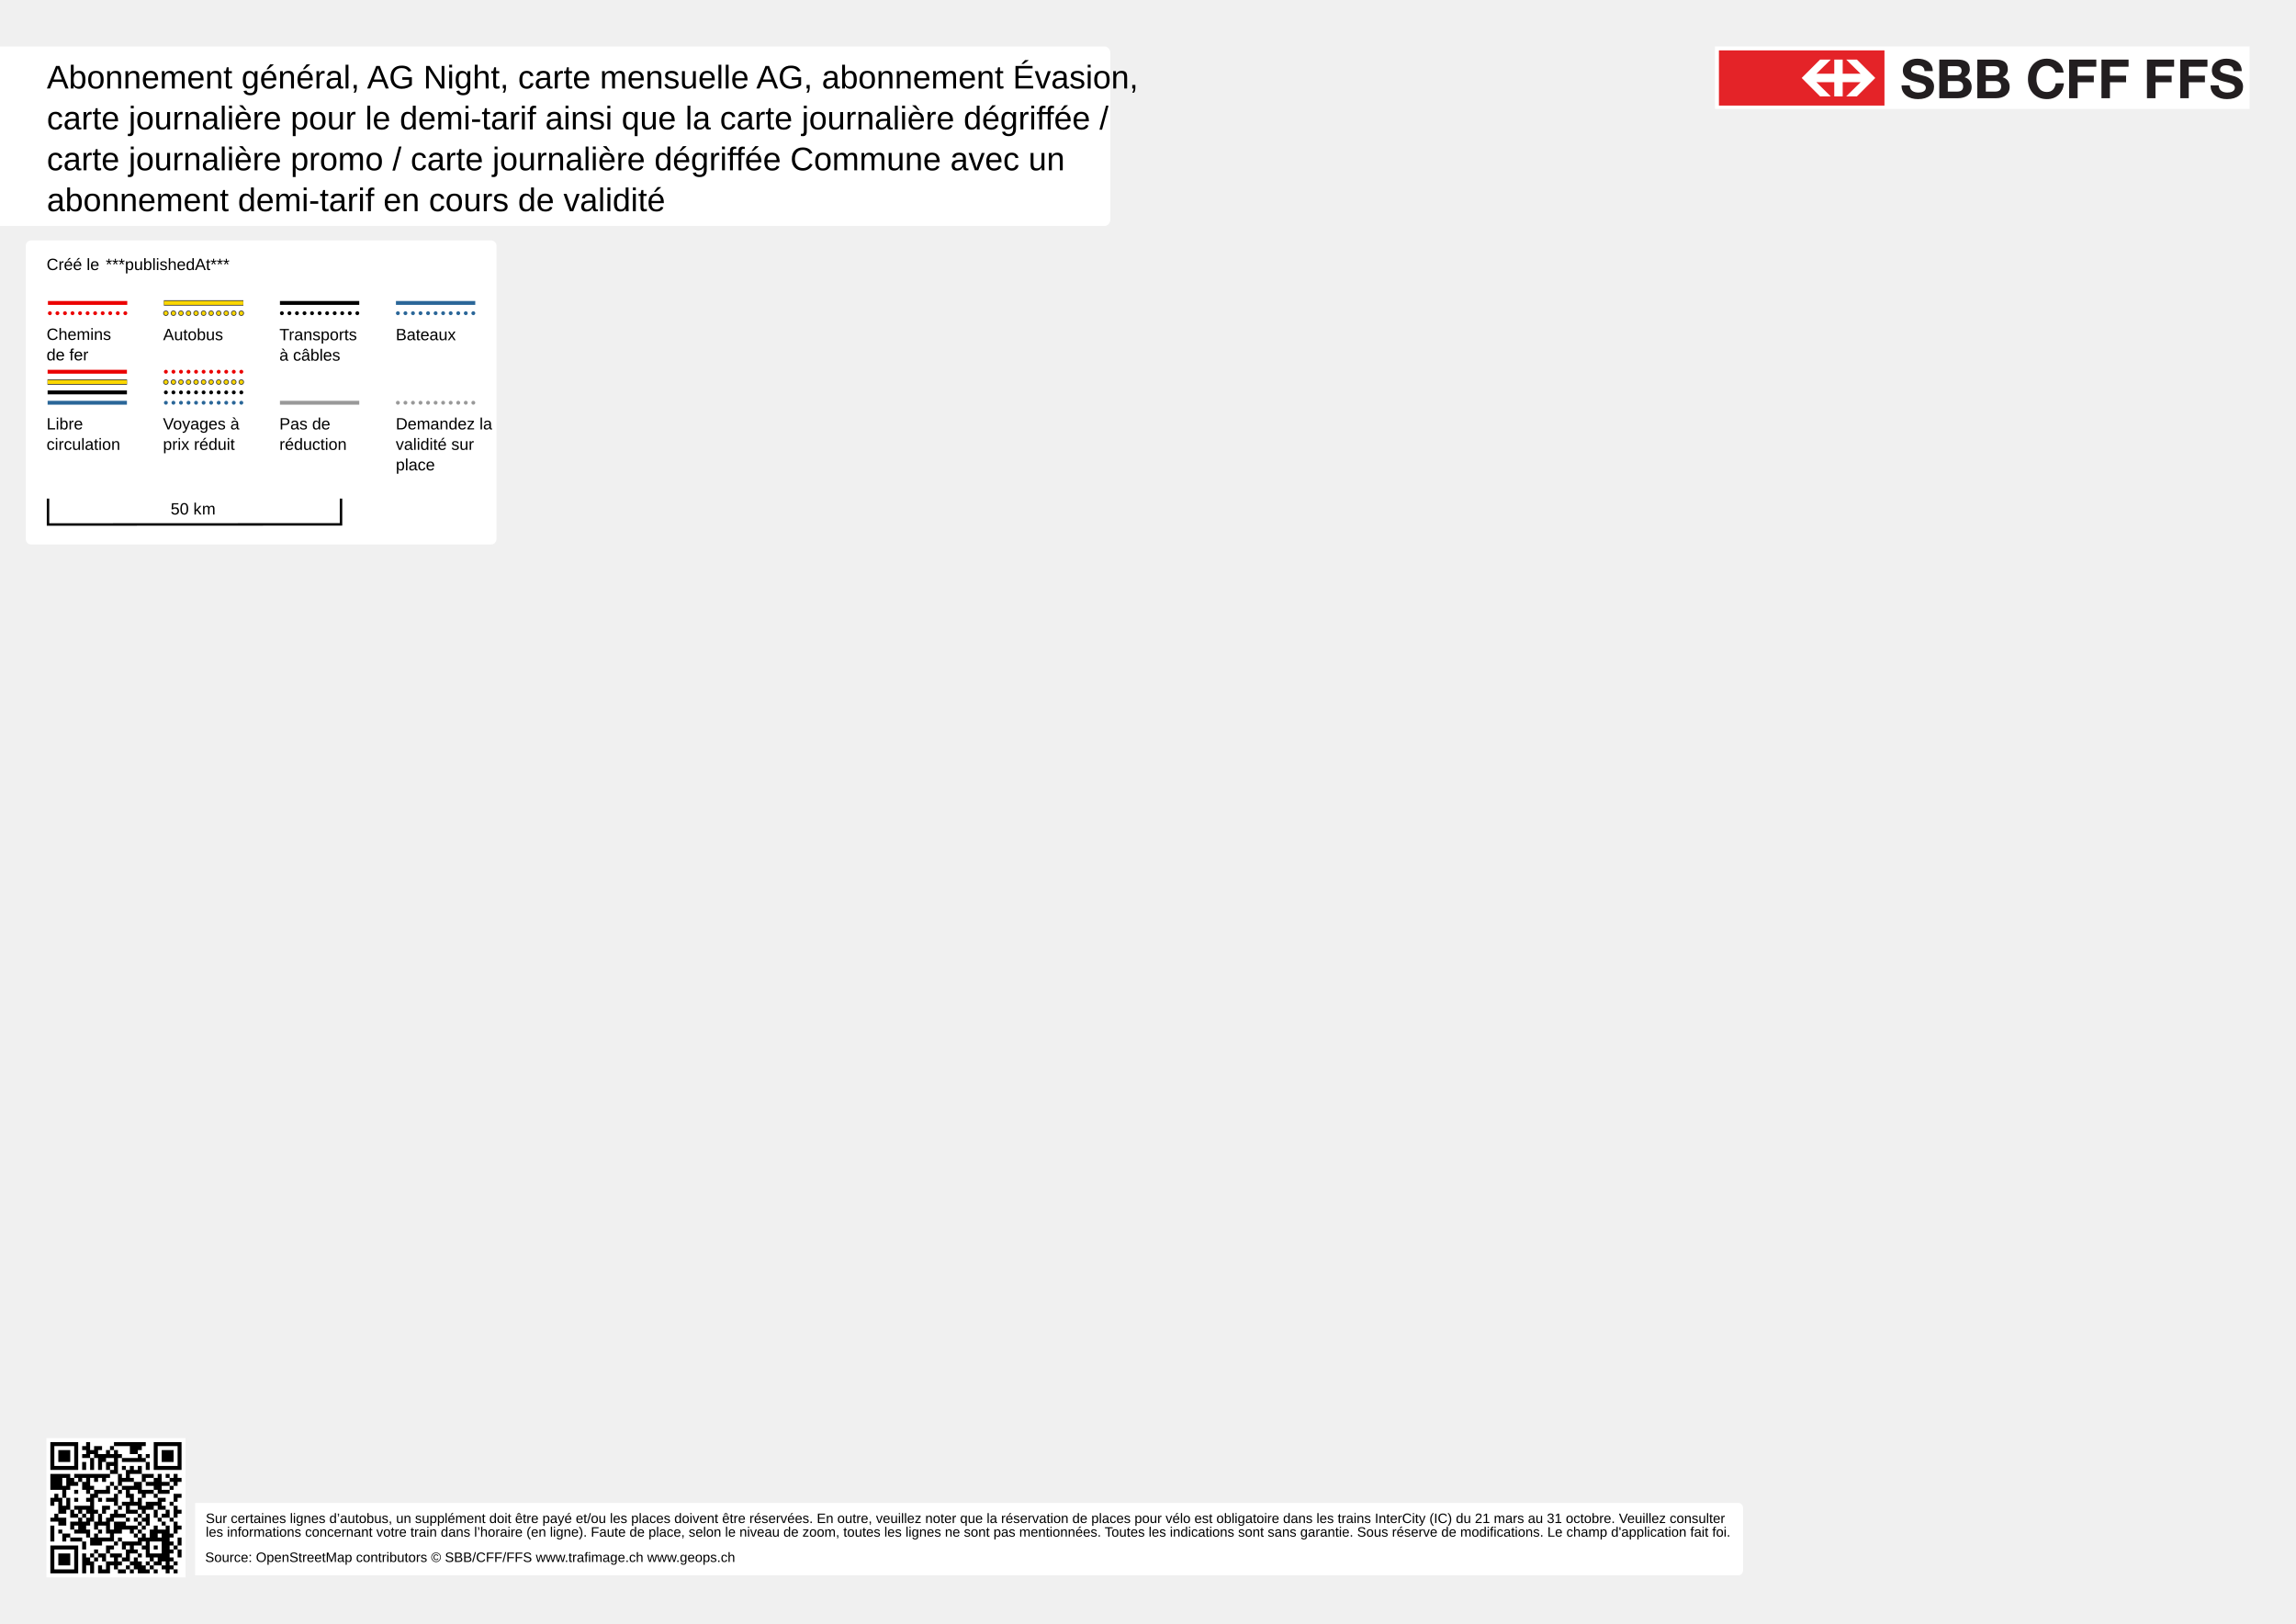
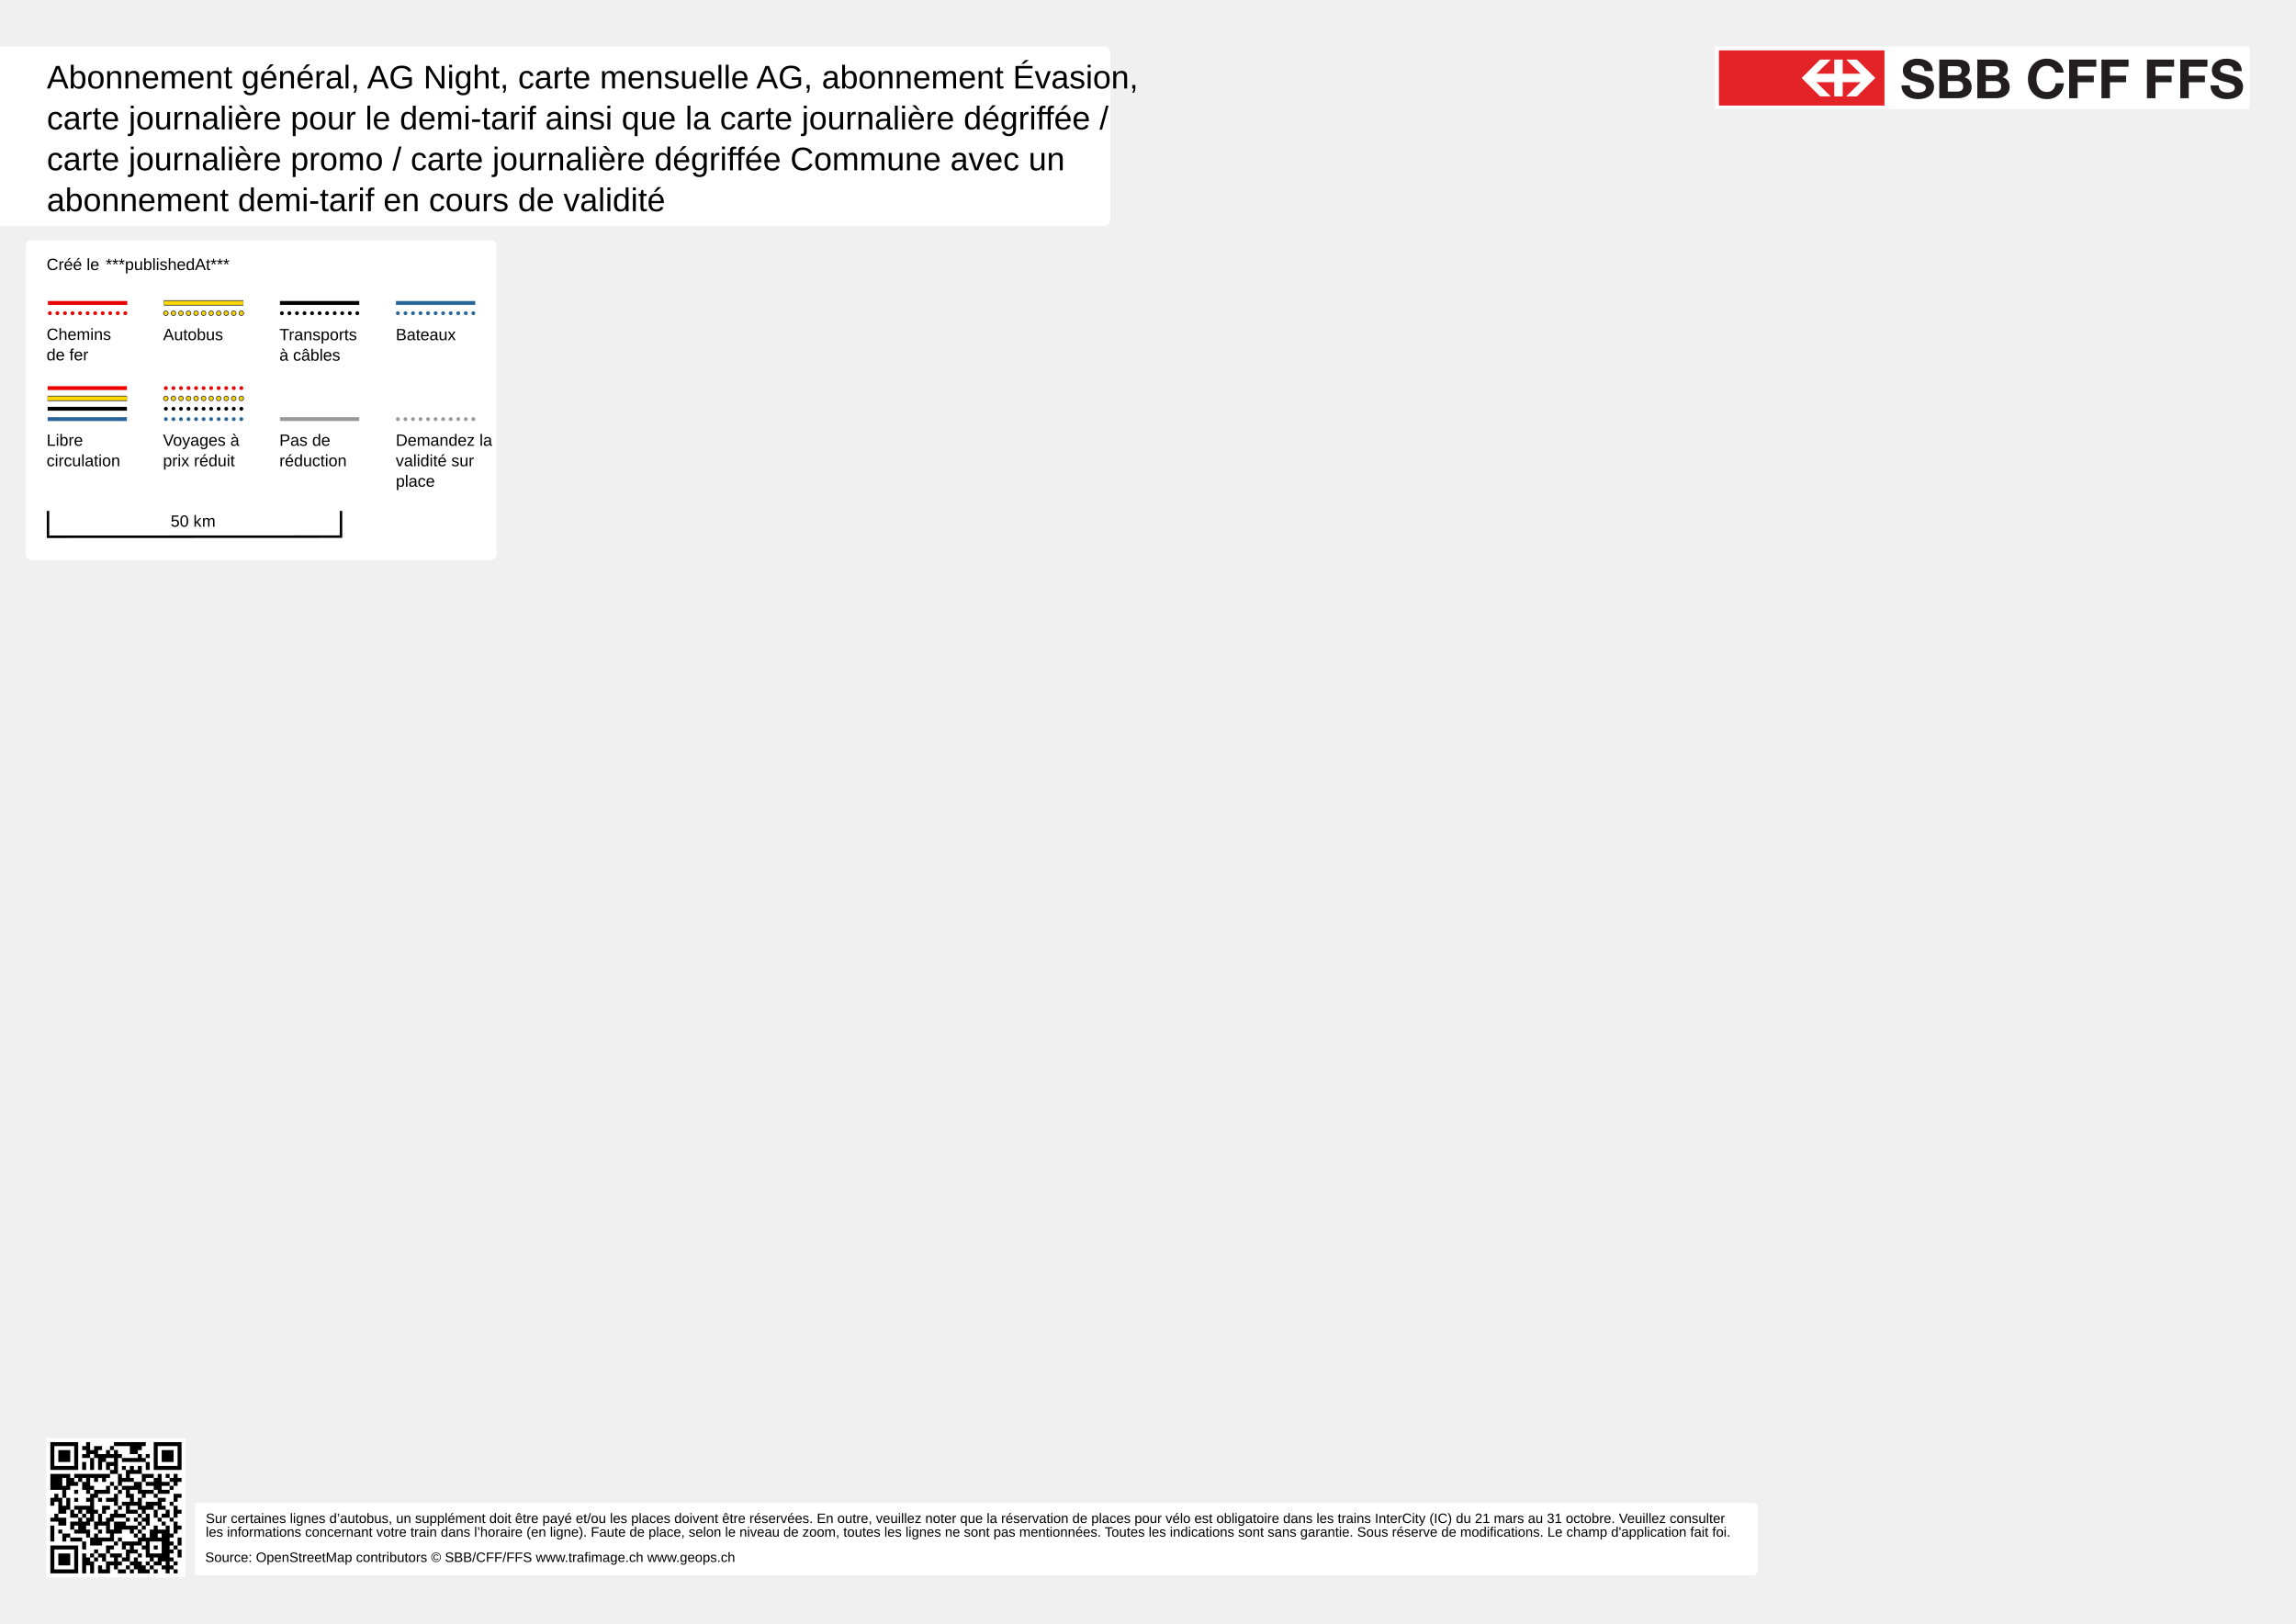
<svg xmlns="http://www.w3.org/2000/svg" id="a4" width="297mm" height="210mm" version="1.1" viewBox="0 0 841.89 595.276">
  <path id="rect2" d="M0 0h841.89v595.276H0z" style="fill:none;stroke-width:0" />
  <g id="rand" transform="translate(-1.5)">
-     <path id="rect1034" d="M73.058 551h565.877c.94 0 1.7.816 1.7 1.823v22.881c0 1.007-.76 1.823-1.7 1.823H73.058Z" style="fill:#fff;stroke-width:0" />
+     <path id="rect1034" d="M73.058 551h571.306c.949 0 1.716.816 1.716 1.823v22.881c0 1.007-.767 1.823-1.716 1.823H73.058Z" style="fill:#fff;stroke-width:0" />
    <text xml:space="preserve" id="text20852" x="76.944" y="558.357" style="font-style:normal;font-variant:normal;font-weight:400;font-stretch:normal;font-size:5px;line-height:1;font-family:SBBWeb-Roman,&quot;SBB Web&quot;,Arial,&quot;SBB Web&quot;;-inkscape-font-specification:&quot;SBBWeb-Roman, SBB Web, Arial, SBB Web, Normal&quot;;font-variant-ligatures:normal;font-variant-caps:normal;font-variant-numeric:normal;font-variant-east-asian:normal">
      <tspan id="tspan1523" x="76.944" y="558.357">Sur certaines lignes d’autobus, un supplément doit être payé et/ou les places doivent être réservées. En outre, veuillez noter que la réservation de places pour vélo est obligatoire dans les trains InterCity (IC) du 21 mars au 31 octobre. Veuillez consulter</tspan>
      <tspan id="tspan1525" x="76.944" y="563.357">les informations concernant votre train dans l’horaire (en ligne). Faute de place, selon le niveau de zoom, toutes les lignes ne sont pas mentionnées. Toutes les indications sont sans garantie. Sous réserve de modifications. Le champ d'application fait foi.</tspan>
    </text>
    <text id="text493" x="76.722" y="572.645" style="font-style:normal;font-variant:normal;font-weight:400;font-stretch:normal;font-size:5px;font-family:SBBWeb-Roman,&quot;SBB Web&quot;,Arial,&quot;SBB Web&quot;;-inkscape-font-specification:&quot;SBBWeb-Roman, SBB Web, Arial, SBB Web, Normal&quot;;font-variant-ligatures:normal;font-variant-caps:normal;font-variant-numeric:normal;font-variant-east-asian:normal;isolation:isolate">
      <tspan id="tspan12865" x="76.722" y="572.645">Source: OpenStreetMap contributors © SBB/CFF/FFS www.traﬁmage.ch www.geops.ch</tspan>
    </text>
  </g>
  <g id="qr-code">
    <path id="rect23865" d="M17.008 527.244h51.024v51.024H17.008Z" style="fill:#fff;stroke-width:0" />
    <path id="path973" d="M18.466 528.701h1.458v1.458h-1.458zm1.458 0h1.458v1.458h-1.458zm1.458 0h1.458v1.458h-1.458zm1.458 0h1.457v1.458H22.84Zm1.457 0h1.459v1.458h-1.458zm1.458 0h1.458v1.458h-1.457zm1.458 0h1.458v1.458h-1.458zm4.374 0h1.457v1.458h-1.457zm10.205 0h1.457v1.458h-1.457zm1.457 0h1.458v1.458h-1.458zm1.458 0h1.458v1.458h-1.458zm1.458 0h1.458v1.458h-1.458zm1.458 0h1.458v1.458h-1.458zm1.458 0h1.458v1.458h-1.458zm1.458 0h1.458v1.458h-1.458zm1.458 0h1.457v1.458h-1.457zm4.373 0h1.458v1.458H56.37Zm1.458 0h1.458v1.458h-1.458zm1.458 0h1.458v1.458h-1.458zm1.458 0h1.457v1.458h-1.457zm1.457 0h1.458v1.458h-1.458zm1.458 0h1.458v1.458h-1.458zm1.458 0h1.458v1.458h-1.458zm-46.651 1.458h1.458v1.458h-1.458zm8.747 0h1.458v1.458h-1.458zm2.916 0h1.458v1.458h-1.458zm1.458 0h1.457v1.458h-1.457zm2.915 0h1.458v1.458h-1.458zm1.458 0h1.458v1.458H35.96Zm4.374 0h1.458v1.458h-1.458zm7.289 0h1.458v1.458h-1.458zm1.458 0h1.458v1.458h-1.458zm1.458 0h1.458v1.458h-1.458zm5.831 0h1.458v1.458H56.37Zm8.747 0h1.458v1.458h-1.458zm-46.651 1.458h1.458v1.458h-1.458zm2.916 0h1.458v1.458h-1.458zm1.458 0h1.457v1.458H22.84Zm1.457 0h1.459v1.458h-1.458zm2.916 0h1.458v1.458h-1.458zm4.374 0h1.457v1.458h-1.457zm1.457 0h1.458v1.458h-1.458zm1.458 0h1.458v1.458h-1.458zm4.374 0h1.458v1.458h-1.458zm2.916 0h1.457v1.458h-1.457zm5.831 0h1.458v1.458h-1.458zm1.458 0h1.458v1.458h-1.458zm7.29 0h1.457v1.458H56.37Zm2.915 0h1.458v1.458h-1.458zm1.458 0h1.457v1.458h-1.457zm1.457 0h1.458v1.458h-1.458zm2.916 0h1.458v1.458h-1.458zm-46.651 1.458h1.458v1.457h-1.458zm2.916 0h1.458v1.457h-1.458zm1.458 0h1.457v1.457H22.84Zm1.457 0h1.459v1.457h-1.458zm2.916 0h1.458v1.457h-1.458zm2.916 0h1.458v1.457h-1.458zm1.458 0h1.457v1.457h-1.457zm2.915 0h1.458v1.457h-1.458zm1.458 0h1.458v1.457H35.96Zm1.458 0h1.458v1.457h-1.458zm1.458 0h1.458v1.457h-1.458zm1.458 0h1.458v1.457h-1.458zm1.458 0h1.457v1.457h-1.457zm1.457 0h1.458v1.457h-1.458zm7.29 0h1.458v1.457h-1.458zm2.915 0h1.458v1.457h-1.458zm2.916 0h1.458v1.457H56.37Zm2.916 0h1.458v1.457h-1.458zm1.458 0h1.457v1.457h-1.457zm1.457 0h1.458v1.457h-1.458zm2.916 0h1.458v1.457h-1.458zm-46.651 1.456h1.458v1.458h-1.458zm2.916 0h1.458v1.458h-1.458zm1.458 0h1.457v1.458H22.84Zm1.457 0h1.459v1.458h-1.458zm2.916 0h1.458v1.458h-1.458zm5.831 0h1.458v1.458h-1.458zm2.916 0h1.458v1.458H35.96Zm1.458 0h1.458v1.458h-1.458zm4.374 0h1.457v1.458h-1.457zm2.915 0h1.458v1.458h-1.458zm1.458 0h1.458v1.458h-1.458zm1.458 0h1.458v1.458h-1.458zm1.458 0h1.458v1.458h-1.458zm1.458 0h1.458v1.458h-1.458zm1.458 0h1.457v1.458h-1.457zm4.373 0h1.458v1.458H56.37Zm2.916 0h1.458v1.458h-1.458zm1.458 0h1.457v1.458h-1.457zm1.457 0h1.458v1.458h-1.458zm2.916 0h1.458v1.458h-1.458zm-46.651 1.46h1.458v1.458h-1.458zm8.747 0h1.458v1.458h-1.458zm2.916 0h1.458v1.458h-1.458zm2.915 0h1.458v1.458h-1.458zm2.916 0h1.458v1.458H35.96Zm2.916 0h1.458v1.458h-1.458zm1.458 0h1.458v1.458h-1.458zm1.458 0h1.457v1.458h-1.457zm11.662 0h1.458v1.458h-1.458zm2.916 0h1.458v1.458H56.37Zm8.747 0h1.458v1.458h-1.458zm-46.651 1.458h1.458v1.458h-1.458zm1.458 0h1.458v1.458h-1.458zm1.458 0h1.458v1.458h-1.458zm1.458 0h1.457v1.458H22.84Zm1.457 0h1.459v1.458h-1.458zm1.458 0h1.458v1.458h-1.457zm1.458 0h1.458v1.458h-1.458zm2.916 0h1.458v1.458h-1.458zm2.915 0h1.458v1.458h-1.458zm2.916 0h1.458v1.458H35.96Zm2.916 0h1.458v1.458h-1.458zm2.916 0h1.457v1.458h-1.457zm2.915 0h1.458v1.458h-1.458zm2.916 0h1.458v1.458h-1.458zm2.916 0h1.458v1.458h-1.458zm2.915 0h1.458v1.458h-1.458zm2.916 0h1.458v1.458H56.37Zm1.458 0h1.458v1.458h-1.458zm1.458 0h1.458v1.458h-1.458zm1.458 0h1.457v1.458h-1.457zm1.457 0h1.458v1.458h-1.458zm1.458 0h1.458v1.458h-1.458zm1.458 0h1.458v1.458h-1.458zm-24.783 1.458h1.458v1.458h-1.458zm1.458 0h1.457v1.458h-1.457zm4.373 0h1.458v1.458h-1.458zm1.458 0h1.458v1.458h-1.458zm1.458 0h1.458v1.458h-1.458zm1.458 0h1.458v1.458h-1.458zm-32.073 1.458h1.458v1.458h-1.458zm1.458 0h1.458v1.458h-1.458zm1.458 0h1.458v1.458h-1.458zm1.458 0h1.457v1.458H22.84Zm1.457 0h1.459v1.458h-1.458zm2.916 0h1.458v1.458h-1.458zm1.458 0h1.458v1.458h-1.458zm1.458 0h1.458v1.458h-1.458zm1.458 0h1.457v1.458h-1.457zm1.457 0h1.458v1.458h-1.458zm1.458 0h1.458v1.458h-1.458zm1.458 0h1.458v1.458H35.96Zm1.458 0h1.458v1.458h-1.458zm1.458 0h1.458v1.458h-1.458zm4.373 0h1.458v1.458h-1.458zm2.916 0h1.458v1.458h-1.458zm5.832 0h1.457v1.458h-1.457zm1.457 0h1.458v1.458h-1.458zm1.458 0h1.458v1.458h-1.458zm2.916 0h1.458v1.458h-1.458zm2.916 0h1.457v1.458h-1.457zm2.915 0h1.458v1.458h-1.458zm-45.193 1.456h1.458v1.457h-1.458zm1.458 0h1.458v1.457h-1.458zm1.458 0h1.458v1.457h-1.458zm2.915 0h1.459v1.457h-1.458zm1.458 0h1.458v1.457h-1.457zm2.916 0h1.458v1.457h-1.458zm2.916 0h1.457v1.457h-1.457zm2.915 0h1.458v1.457h-1.458zm2.916 0h1.458v1.457h-1.458zm5.831 0h1.458v1.457h-1.458zm1.458 0h1.458v1.457h-1.458zm1.458 0h1.458v1.457h-1.458zm1.458 0h1.458v1.457h-1.458zm4.374 0h1.457v1.457h-1.457zm4.373 0h1.458v1.457H56.37Zm1.458 0h1.458v1.457h-1.458zm4.373 0h1.458v1.457h-1.458zm1.458 0h1.458v1.457h-1.458zm1.458 0h1.458v1.457h-1.458zm-46.651 1.457h1.458v1.458h-1.458zm1.458 0h1.458v1.458h-1.458zm1.458 0h1.458v1.458h-1.458zm2.915 0h1.459v1.458h-1.458zm1.458 0h1.458v1.458h-1.457zm1.458 0h1.458v1.458h-1.458zm2.916 0h1.458v1.458h-1.458zm1.458 0h1.457v1.458h-1.457zm8.747 0h1.458v1.458h-1.458zm2.915 0h1.458v1.458h-1.458zm5.832 0h1.458v1.458h-1.458zm1.458 0h1.458v1.458h-1.458zm2.915 0h1.458v1.458h-1.458zm1.458 0h1.458v1.458h-1.458zm1.458 0h1.458v1.458H56.37Zm1.458 0h1.458v1.458h-1.458zm1.458 0h1.458v1.458h-1.458zm1.458 0h1.457v1.458h-1.457zm2.915 0h1.458v1.458h-1.458zm-45.193 1.458h1.458v1.458h-1.458zm1.458 0h1.458v1.458h-1.458zm1.458 0h1.458v1.458h-1.458zm1.458 0h1.457v1.458H22.84Zm1.457 0h1.459v1.458h-1.458zm5.832 0h1.458v1.458h-1.458zm1.458 0h1.457v1.458h-1.457zm1.457 0h1.458v1.458h-1.458zm5.832 0h1.458v1.458h-1.458zm2.916 0h1.457v1.458h-1.457zm2.915 0h1.458v1.458h-1.458zm1.458 0h1.458v1.458h-1.458zm1.458 0h1.458v1.458h-1.458zm1.458 0h1.458v1.458h-1.458zm1.458 0h1.458v1.458h-1.458zm5.831 0h1.458v1.458H56.37Zm1.458 0h1.458v1.458h-1.458zm4.373 0h1.458v1.458h-1.458zm-39.361 1.458h1.457v1.458H22.84Zm4.373 0h1.458v1.458h-1.458zm4.374 0h1.457v1.458h-1.457zm2.915 0h1.458v1.458h-1.458zm1.458 0h1.458v1.458H35.96Zm1.458 0h1.458v1.458h-1.458zm1.458 0h1.458v1.458h-1.458zm4.373 0h1.458v1.458h-1.458zm2.916 0h1.458v1.458h-1.458zm4.374 0h1.458v1.458h-1.458zm1.458 0h1.457v1.458h-1.457zm1.457 0h1.458v1.458h-1.458zm1.458 0h1.458v1.458h-1.458zm2.916 0h1.458v1.458h-1.458zm1.458 0h1.458v1.458h-1.458zm1.458 0h1.457v1.458h-1.457zm-40.82 1.458h1.458v1.458h-1.458zm2.916 0h1.457v1.458H22.84Zm10.204 0h1.458v1.458h-1.458zm1.458 0h1.458v1.458h-1.458zm7.29 0h1.457v1.458h-1.457zm4.373 0h1.458v1.458h-1.458zm1.458 0h1.458v1.458h-1.458zm4.374 0h1.457v1.458h-1.457zm4.373 0h1.458v1.458H56.37Zm7.29 0h1.457v1.458h-1.458zm1.457 0h1.458v1.458h-1.458zm-46.651 1.459h1.458v1.458h-1.458zm1.458 0h1.458v1.458h-1.458zm1.458 0h1.458v1.458h-1.458zm2.915 0h1.459v1.458h-1.458zm2.916 0h1.458v1.458h-1.458zm4.374 0h1.457v1.458h-1.457zm1.457 0h1.458v1.458h-1.458zm2.916 0h1.458v1.458H35.96Zm2.916 0h1.458v1.458h-1.458zm1.458 0h1.458v1.458h-1.458zm1.458 0h1.457v1.458h-1.457zm5.831 0h1.458v1.458h-1.458zm2.916 0h1.458v1.458h-1.458zm7.289 0h1.458v1.458h-1.458zm1.458 0h1.458v1.458h-1.458zm4.373 0h1.458v1.458h-1.458zm-45.193 1.458h1.458v1.458h-1.458zm2.916 0h1.458v1.458h-1.458zm2.915 0h1.459v1.458h-1.458zm8.747 0h1.458v1.458h-1.458zm8.748 0h1.457v1.458h-1.457zm2.915 0h1.458v1.458h-1.458zm1.458 0h1.458v1.458h-1.458zm1.458 0h1.458v1.458h-1.458zm1.458 0h1.458v1.458h-1.458zm1.458 0h1.458v1.458h-1.458zm2.915 0h1.458v1.458h-1.458zm1.458 0h1.458v1.458h-1.458zm1.458 0h1.458v1.458H56.37Zm1.458 0h1.458v1.458h-1.458zm4.373 0h1.458v1.458h-1.458zm-40.82 1.458h1.459v1.457h-1.458zm1.459 0h1.457v1.457H22.84Zm1.457 0h1.459v1.457h-1.458zm2.916 0h1.458v1.457h-1.458zm1.458 0h1.458v1.457h-1.458zm1.458 0h1.458v1.457h-1.458zm1.458 0h1.457v1.457h-1.457zm1.457 0h1.458v1.457h-1.458zm4.374 0h1.458v1.457h-1.458zm1.458 0h1.458v1.457h-1.458zm4.373 0h1.458v1.457h-1.458zm2.916 0h1.458v1.457h-1.458zm4.374 0h1.458v1.457h-1.458zm1.458 0h1.457v1.457h-1.457zm1.457 0h1.458v1.457h-1.458zm1.458 0h1.458v1.457h-1.458zm2.916 0h1.458v1.457h-1.458zm1.458 0h1.458v1.457h-1.458zm4.373 0h1.458v1.457h-1.458zm-42.277 1.457h1.458v1.458h-1.458zm1.458 0h1.457v1.458H22.84Zm2.915 0h1.458v1.458h-1.457zm2.916 0h1.458v1.458h-1.458zm2.916 0h1.457v1.458h-1.457zm1.457 0h1.458v1.458h-1.458zm1.458 0h1.458v1.458h-1.458zm2.916 0h1.458v1.458h-1.458zm4.374 0h1.457v1.458h-1.457zm4.373 0h1.458v1.458h-1.458zm1.458 0h1.458v1.458h-1.458zm1.458 0h1.458v1.458h-1.458zm2.916 0h1.457v1.458h-1.457zm4.373 0h1.458v1.458H56.37Zm4.374 0h1.457v1.458h-1.457zm2.915 0h1.458v1.458h-1.458zm1.458 0h1.458v1.458h-1.458zm-45.193 1.458h1.458v1.458h-1.458zm5.831 0h1.458v1.458h-1.457zm1.458 0h1.458v1.458h-1.458zm2.916 0h1.458v1.458h-1.458zm2.915 0h1.458v1.458h-1.458zm2.916 0h1.458v1.458H35.96Zm4.374 0h1.458v1.458h-1.458zm1.458 0h1.457v1.458h-1.457zm1.457 0h1.458v1.458h-1.458zm1.458 0h1.458v1.458h-1.458zm5.832 0h1.458v1.458h-1.458zm2.915 0h1.458v1.458h-1.458zm2.916 0h1.458v1.458H56.37Zm2.916 0h1.458v1.458h-1.458zm1.458 0h1.457v1.458h-1.457zm2.915 0h1.458v1.458h-1.458zm-45.193 1.459h1.458v1.458h-1.458zm1.458 0h1.458v1.458h-1.458zm1.458 0h1.458v1.458h-1.458zm1.458 0h1.457v1.458H22.84Zm5.83 0h1.459v1.458h-1.458zm2.917 0h1.457v1.458h-1.457zm1.457 0h1.458v1.458h-1.458zm2.916 0h1.458v1.458H35.96Zm2.916 0h1.458v1.458h-1.458zm1.458 0h1.458v1.458h-1.458zm5.831 0h1.458v1.458h-1.458zm2.916 0h1.458v1.458h-1.458zm2.916 0h1.457v1.458h-1.457zm1.457 0h1.458v1.458h-1.458zm4.374 0h1.458v1.458h-1.458zm4.373 0h1.458v1.458h-1.458zm-40.82 1.458h1.459v1.458h-1.458zm1.459 0h1.457v1.458H22.84Zm2.915 0h1.458v1.458h-1.457zm1.458 0h1.458v1.458h-1.458zm1.458 0h1.458v1.458h-1.458zm1.458 0h1.458v1.458h-1.458zm1.458 0h1.457v1.458h-1.457zm2.915 0h1.458v1.458h-1.458zm1.458 0h1.458v1.458H35.96Zm1.458 0h1.458v1.458h-1.458zm1.458 0h1.458v1.458h-1.458zm2.916 0h1.457v1.458h-1.457zm1.457 0h1.458v1.458h-1.458zm1.458 0h1.458v1.458h-1.458zm5.832 0h1.458v1.458h-1.458zm2.915 0h1.458v1.458h-1.458zm5.832 0h1.458v1.458h-1.458zm4.373 0h1.458v1.458h-1.458zm-45.193 1.458h1.458v1.458h-1.458zm7.29 0h1.457v1.458h-1.457zm2.915 0h1.458v1.458h-1.458zm1.458 0h1.458v1.458h-1.458zm4.373 0h1.458v1.458h-1.458zm4.374 0h1.458v1.458h-1.458zm2.916 0h1.457v1.458h-1.457zm1.457 0h1.458v1.458h-1.458zm1.458 0h1.458v1.458h-1.458zm1.458 0h1.458v1.458h-1.458zm1.458 0h1.458v1.458h-1.458zm1.458 0h1.458v1.458h-1.458zm2.916 0h1.457v1.458h-1.457zm4.373 0h1.458v1.458H56.37Zm4.374 0h1.457v1.458h-1.457zm2.915 0h1.458v1.458h-1.458zm1.458 0h1.458v1.458h-1.458zm-46.651 1.458h1.458v1.458h-1.458zm2.916 0h1.458v1.458h-1.458zm5.831 0h1.458v1.458h-1.458zm1.458 0h1.458v1.458h-1.458zm1.458 0h1.458v1.458h-1.458zm1.458 0h1.457v1.458h-1.457zm4.373 0h1.458v1.458H35.96Zm2.916 0h1.458v1.458h-1.458zm1.458 0h1.458v1.458h-1.458zm1.458 0h1.457v1.458h-1.457zm1.457 0h1.458v1.458h-1.458zm4.374 0h1.458v1.458h-1.458zm2.916 0h1.458v1.458h-1.458zm4.373 0h1.458v1.458h-1.458zm1.458 0h1.458v1.458H56.37Zm1.458 0h1.458v1.458h-1.458zm1.458 0h1.458v1.458h-1.458zm1.458 0h1.457v1.458h-1.457zm2.915 0h1.458v1.458h-1.458zm-45.193 1.456h1.458v1.457h-1.458zm4.374 0h1.457v1.457H22.84Zm1.457 0h1.459v1.457h-1.458zm7.29 0h1.457v1.457h-1.457zm2.915 0h1.458v1.457h-1.458zm5.832 0h1.458v1.457h-1.458zm8.747 0h1.458v1.457h-1.458zm2.916 0h1.457v1.457h-1.457zm2.915 0h1.458v1.457h-1.458zm1.458 0h1.458v1.457H56.37Zm2.916 0h1.458v1.457h-1.458zm1.458 0h1.457v1.457h-1.457zm1.457 0h1.458v1.457h-1.458zm-43.735 1.457h1.458v1.458h-1.458zm4.374 0h1.457v1.458H22.84Zm2.915 0h1.458v1.458h-1.457zm1.458 0h1.458v1.458h-1.458zm1.458 0h1.458v1.458h-1.458zm4.373 0h1.458v1.458h-1.458zm1.458 0h1.458v1.458h-1.458zm1.458 0h1.458v1.458H35.96Zm1.458 0h1.458v1.458h-1.458zm1.458 0h1.458v1.458h-1.458zm1.458 0h1.458v1.458h-1.458zm2.915 0h1.458v1.458h-1.458zm7.29 0h1.458v1.458h-1.458zm1.458 0h1.457v1.458h-1.457zm1.457 0h1.458v1.458h-1.458zm1.458 0h1.458v1.458h-1.458zm1.458 0h1.458v1.458H56.37Zm1.458 0h1.458v1.458h-1.458zm1.458 0h1.458v1.458h-1.458zm1.458 0h1.457v1.458h-1.457zm4.373 0h1.458v1.458h-1.458zm-34.988 1.458h1.458v1.458h-1.458zm2.915 0h1.458v1.458h-1.458zm1.458 0h1.458v1.458h-1.458zm1.458 0h1.458v1.458H35.96Zm5.832 0h1.457v1.458h-1.457zm2.915 0h1.458v1.458h-1.458zm1.458 0h1.458v1.458h-1.458zm1.458 0h1.458v1.458h-1.458zm1.458 0h1.458v1.458h-1.458zm1.458 0h1.458v1.458h-1.458zm2.915 0h1.458v1.458h-1.458zm5.832 0h1.458v1.458h-1.458zm1.458 0h1.457v1.458h-1.457zm1.457 0h1.458v1.458h-1.458zm2.916 0h1.458v1.458h-1.458zm-46.651 1.458h1.458v1.458h-1.458zm1.458 0h1.458v1.458h-1.458zm1.458 0h1.458v1.458h-1.458zm1.458 0h1.457v1.458H22.84Zm1.457 0h1.459v1.458h-1.458zm1.458 0h1.458v1.458h-1.457zm1.458 0h1.458v1.458h-1.458zm2.916 0h1.458v1.458h-1.458zm8.747 0h1.458v1.458h-1.458zm1.458 0h1.458v1.458h-1.458zm4.373 0h1.458v1.458h-1.458zm2.916 0h1.458v1.458h-1.458zm4.374 0h1.457v1.458h-1.457zm1.457 0h1.458v1.458h-1.458zm2.916 0h1.458v1.458H56.37Zm2.916 0h1.458v1.458h-1.458zm1.458 0h1.457v1.458h-1.457zm2.915 0h1.458v1.458h-1.458zm-45.193 1.458h1.458v1.458h-1.458zm8.747 0h1.458v1.458h-1.458zm7.29 0h1.457v1.458h-1.458zm4.373 0h1.458v1.458h-1.458zm7.29 0h1.457v1.458h-1.458zm1.457 0h1.458v1.458h-1.458zm1.458 0h1.458v1.458h-1.458zm4.373 0h1.458v1.458h-1.458zm5.832 0h1.458v1.458h-1.458zm1.458 0h1.457v1.458h-1.457zm1.457 0h1.458v1.458h-1.458zm2.916 0h1.458v1.458h-1.458zm-46.651 1.459h1.458v1.458h-1.458zm2.916 0h1.458v1.458h-1.458zm1.458 0h1.457v1.458H22.84Zm1.457 0h1.459v1.458h-1.458zm2.916 0h1.458v1.458h-1.458zm2.916 0h1.458v1.458h-1.458zm2.915 0h1.458v1.458h-1.458zm2.916 0h1.458v1.458H35.96Zm1.458 0h1.458v1.458h-1.458zm2.916 0h1.458v1.458h-1.458zm1.458 0h1.457v1.458h-1.457zm1.457 0h1.458v1.458h-1.458zm2.916 0h1.458v1.458h-1.458zm4.374 0h1.458v1.458h-1.458zm2.915 0h1.458v1.458h-1.458zm1.458 0h1.458v1.458h-1.458zm1.458 0h1.458v1.458H56.37Zm1.458 0h1.458v1.458h-1.458zm1.458 0h1.458v1.458h-1.458zm1.458 0h1.457v1.458h-1.457zm4.373 0h1.458v1.458h-1.458zm-46.651 1.458h1.458v1.457h-1.458zm2.916 0h1.458v1.457h-1.458zm1.458 0h1.457v1.457H22.84Zm1.457 0h1.459v1.457h-1.458zm2.916 0h1.458v1.457h-1.458zm2.916 0h1.458v1.457h-1.458zm1.458 0h1.457v1.457h-1.457zm2.915 0h1.458v1.457h-1.458zm2.916 0h1.458v1.457h-1.458zm4.374 0h1.457v1.457h-1.457zm2.915 0h1.458v1.457h-1.458zm1.458 0h1.458v1.457h-1.458zm2.916 0h1.458v1.457h-1.458zm5.831 0h1.458v1.457h-1.458zm2.916 0h1.458v1.457h-1.458zm1.458 0h1.458v1.457h-1.458zm1.458 0h1.457v1.457h-1.457zm1.457 0h1.458v1.457h-1.458zm-43.735 1.457h1.458v1.458h-1.458zm2.916 0h1.458v1.458h-1.458zm1.458 0h1.457v1.458H22.84Zm1.457 0h1.459v1.458h-1.458zm2.916 0h1.458v1.458h-1.458zm2.916 0h1.458v1.458h-1.458zm1.458 0h1.457v1.458h-1.457zm1.457 0h1.458v1.458h-1.458zm5.832 0h1.458v1.458h-1.458zm1.458 0h1.458v1.458h-1.458zm1.458 0h1.457v1.458h-1.457zm1.457 0h1.458v1.458h-1.458zm4.374 0h1.458v1.458h-1.458zm1.458 0h1.458v1.458h-1.458zm1.458 0h1.458v1.458h-1.458zm2.915 0h1.458v1.458h-1.458zm2.916 0h1.458v1.458H56.37Zm1.458 0h1.458v1.458h-1.458zm2.916 0h1.457v1.458h-1.457zm2.915 0h1.458v1.458h-1.458zm-45.193 1.458h1.458v1.458h-1.458zm8.747 0h1.458v1.458h-1.458zm2.916 0h1.458v1.458h-1.458zm2.915 0h1.458v1.458h-1.458zm2.916 0h1.458v1.458H35.96Zm2.916 0h1.458v1.458h-1.458zm2.916 0h1.457v1.458h-1.457zm4.373 0h1.458v1.458h-1.458zm2.916 0h1.458v1.458h-1.458zm1.458 0h1.458v1.458h-1.458zm1.458 0h1.457v1.458h-1.457zm2.915 0h1.458v1.458h-1.458zm4.374 0h1.458v1.458h-1.458zm1.458 0h1.457v1.458h-1.457zm1.457 0h1.458v1.458h-1.458zm-43.735 1.458h1.458v1.458h-1.458zm1.458 0h1.458v1.458h-1.458zm1.458 0h1.458v1.458h-1.458zm1.458 0h1.457v1.458H22.84Zm1.457 0h1.459v1.458h-1.458zm1.458 0h1.458v1.458h-1.457zm1.458 0h1.458v1.458h-1.458zm2.916 0h1.458v1.458h-1.458zm2.915 0h1.458v1.458h-1.458zm2.916 0h1.458v1.458H35.96Zm1.458 0h1.458v1.458h-1.458zm1.458 0h1.458v1.458h-1.458zm4.373 0h1.458v1.458h-1.458zm1.458 0h1.458v1.458h-1.458zm2.916 0h1.458v1.458h-1.458zm2.916 0h1.458v1.458h-1.458zm1.458 0h1.457v1.458h-1.457zm1.457 0h1.458v1.458h-1.458zm2.916 0h1.458v1.458H56.37Zm4.374 0h1.457v1.458h-1.457zm2.915 0h1.458v1.458h-1.458z" style="display:inline;fill:#000;stroke-width:.208" />
  </g>
  <g id="sbb">
    <path id="rect22814" d="M628.838 17.008h196.044v22.94H628.838z" style="fill:#fff;stroke-width:0" />
    <path id="rect397399" d="M630.289 18.258h192.107v20.659H630.289z" style="fill:#fff;stroke-width:0" />
    <path id="path2879" d="M630.289 38.704h60.702V18.47h-60.702v20.234Z" style="fill:#e42328;stroke-width:0" />
    <path id="path2881" d="M666.02 27.039h6.563v-5.196h3.092v5.196h6.563l-5.28-5.196h3.918l6.745 6.744-6.745 6.745h-3.921l5.28-5.196h-6.56v5.196h-3.092v-5.196h-6.563l5.28 5.196h-3.916l-6.745-6.744 6.745-6.745h3.917" style="fill:#fff;stroke-width:0" />
    <path id="path2883" d="M697.255 31.303c-.039 3.492 2.896 5.04 6.03 5.04 3.848 0 5.891-1.944 5.891-4.544 0-3.211-3.173-3.866-4.205-4.122-3.55-.914-4.224-1.053-4.224-2.142 0-1.19 1.149-1.606 2.143-1.606 1.487 0 2.698.435 2.796 2.142h3.015c0-3.272-2.717-4.56-5.672-4.56-2.559 0-5.296 1.388-5.296 4.285 0 2.658 2.122 3.471 4.226 4.025 2.082.555 4.203.814 4.203 2.34 0 1.448-1.666 1.766-2.757 1.766-1.666 0-3.133-.735-3.133-2.62" style="fill:#221e20;stroke-width:0" />
    <path id="path2885" d="M714.21 24.264h2.916c1.11 0 2.143.277 2.143 1.626 0 1.19-.814 1.686-1.904 1.686h-3.154v-3.312Zm-3.113 11.74h6.862c2.559 0 5-1.229 5-4.105 0-1.765-.875-3.094-2.6-3.59a3.106 3.106 0 0 0 1.925-2.956c0-2.637-1.825-3.51-4.523-3.51h-6.664v14.162Zm3.114-6.307h3.39c1.329 0 2.241.577 2.241 2.024 0 1.466-1.07 1.864-2.3 1.864h-3.33" style="fill:#221e20;fill-rule:evenodd;stroke-width:0" />
    <path id="path2887" d="M728.148 24.264h2.916c1.11 0 2.142.277 2.142 1.626 0 1.19-.813 1.686-1.904 1.686h-3.154v-3.312Zm-3.113 11.74h6.861c2.56 0 4.998-1.229 4.998-4.105 0-1.765-.872-3.094-2.598-3.59a3.106 3.106 0 0 0 1.923-2.956c0-2.637-1.823-3.51-4.52-3.51h-6.664v14.162Zm3.115-6.307h3.39c1.33 0 2.242.577 2.242 2.024 0 1.466-1.07 1.864-2.3 1.864h-3.331" style="fill:#221e20;fill-rule:evenodd;stroke-width:0" />
    <path id="path2889" d="M756.674 26.603c-.377-3.272-2.994-5.096-6.108-5.096-4.384 0-6.961 3.273-6.961 7.476 0 4.086 2.577 7.359 6.96 7.359 3.472 0 5.91-2.26 6.228-5.792h-3.016c-.237 1.865-1.308 3.173-3.211 3.173-2.797 0-3.85-2.38-3.85-4.74 0-2.48 1.054-4.86 3.85-4.86 1.545 0 2.896 1.071 3.094 2.479" style="fill:#221e20;stroke-width:0" />
    <path id="path2891" d="M758.71 36.005h3.114v-5.851h5.93v-2.42h-5.93v-3.272h6.842v-2.617h-9.956" style="fill:#221e20;stroke-width:0" />
    <path id="path2893" d="M770.56 36.005h3.104v-5.851h5.924v-2.42h-5.926v-3.272h6.835v-2.617h-9.938" style="fill:#221e20;stroke-width:0" />
    <path id="path2895" d="M787.241 36.005h3.122v-5.851h5.924v-2.42h-5.924v-3.272h6.834v-2.617h-9.956" style="fill:#221e20;stroke-width:0" />
    <path id="path2897" d="M799.464 36.005h3.105v-5.851h5.924v-2.42h-5.924v-3.272h6.852v-2.617h-9.957" style="fill:#221e20;stroke-width:0" />
    <path id="path2899" d="M810.562 31.303c-.035 3.492 2.89 5.04 6.031 5.04 3.854 0 5.888-1.944 5.888-4.544 0-3.211-3.176-3.866-4.193-4.122-3.55-.914-4.228-1.053-4.228-2.142 0-1.19 1.141-1.606 2.142-1.606 1.48 0 2.695.435 2.801 2.142h2.998c0-3.272-2.712-4.56-5.656-4.56-2.57 0-5.3 1.388-5.3 4.285 0 2.658 2.123 3.471 4.23 4.025 2.07.555 4.192.814 4.192 2.34 0 1.448-1.659 1.766-2.747 1.766-1.678 0-3.14-.735-3.14-2.62" style="fill:#221e20;stroke-width:0" />
  </g>
  <g id="title">
    <path id="path513" d="M405.085 82.823H0V17.04h405.083a2.05 2.424 0 0 1 2.05 2.423V80.4c0 1.338-.92 2.423-2.05 2.423z" style="fill:#fff;stroke-width:0" />
    <text id="text735" style="font-style:normal;font-variant:normal;font-weight:400;font-stretch:normal;font-size:12px;font-family:SBBWeb-Light,&quot;SBB Web&quot;,Arial,&quot;SBB Web&quot;;-inkscape-font-specification:&quot;SBBWeb-Light, SBB Web, Arial, SBB Web, Normal&quot;;font-variant-ligatures:normal;font-variant-caps:normal;font-variant-numeric:normal;font-variant-east-asian:normal;isolation:isolate" transform="translate(17.157 32.43)">
      <tspan id="tspan1093" x="0" y="0">Abonnement général, AG Night, carte mensuelle AG, abonnement Évasion,</tspan>
      <tspan id="tspan1095" x="0" y="15">carte journalière pour le demi-tarif ainsi que la carte journalière dégriffée /</tspan>
      <tspan id="tspan1097" x="0" y="30">carte journalière promo / carte journalière dégriffée Commune avec un</tspan>
      <tspan id="tspan1099" x="0" y="45">abonnement demi-tarif en cours de validité</tspan>
    </text>
  </g>
  <g id="legend" transform="translate(0 10.5)">
-     <rect id="rect426128-0-8-3-9-2" width="172.589" height="111.483" x="9.457" y="77.632" rx="1.984" ry="1.984" style="fill:#fff;stroke-width:0" />
-     <g id="scaleline">
+     <rect id="rect426128-0-8-3-9-2" width="172.589" height="117.163" x="9.457" y="77.632" rx="1.984" ry="2.085" style="fill:#fff;stroke-width:0" />
+     <g id="scaleline" transform="translate(0 4.5)">
      <text id="text745" style="font-size:6px;font-family:SBBWeb-Roman,&quot;SBB Web&quot;,Arial,&quot;SBB Web&quot;;isolation:isolate" transform="translate(62.56 178.12)">
        <tspan id="tspan739" x="0" y="0">50</tspan>
        <tspan id="tspan741" x="8.341" y="0" style="letter-spacing:.003em">k</tspan>
        <tspan id="tspan743" x="11.476" y="0">m</tspan>
      </text>
      <path id="path1881" d="M125.04 172.298v9.44l-107.434.052v-9.494" style="fill:none;stroke:#000;stroke-width:.903px;stroke-miterlimit:3" />
    </g>
    <g id="g765">
      <text id="text751" style="font-style:normal;font-variant:normal;font-weight:400;font-stretch:normal;font-size:6px;font-family:SBBWeb-Roman,&quot;SBB Web&quot;,Arial,&quot;SBB Web&quot;;-inkscape-font-specification:&quot;SBBWeb-Roman, SBB Web, Arial, SBB Web, Normal&quot;;font-variant-ligatures:normal;font-variant-caps:normal;font-variant-numeric:normal;font-variant-east-asian:normal;isolation:isolate" transform="translate(17.075 114.12)">
        <tspan id="tspan1228" x="0" y="0">Chemins</tspan>
        <tspan id="tspan1230" x="0" y="7.5">de fer</tspan>
      </text>
      <g id="g763">
        <path id="line753" d="M18.29 100.564h27.663" style="fill:none;stroke:#eb0000;stroke-width:1.417px;stroke-linecap:square;stroke-miterlimit:3" />
        <g id="g761">
          <path id="line755" d="M18.29 104.326v0" style="fill:none;stroke:#eb0000;stroke-width:1.417px;stroke-linecap:round;stroke-miterlimit:3" />
          <path id="line757" d="M21.056 104.326H44.57" style="fill:none;stroke:#eb0000;stroke-width:1.417px;stroke-linecap:round;stroke-miterlimit:3;stroke-dasharray:0,0,0,2.766" />
          <path id="line759" d="M45.953 104.326v0" style="fill:none;stroke:#eb0000;stroke-width:1.417px;stroke-linecap:round;stroke-miterlimit:3" />
        </g>
      </g>
    </g>
    <g id="g783">
      <text id="text769" style="font-style:normal;font-variant:normal;font-weight:400;font-stretch:normal;font-size:6px;font-family:SBBWeb-Roman,&quot;SBB Web&quot;,Arial,&quot;SBB Web&quot;;-inkscape-font-specification:&quot;SBBWeb-Roman, SBB Web, Arial, SBB Web, Normal&quot;;font-variant-ligatures:normal;font-variant-caps:normal;font-variant-numeric:normal;font-variant-east-asian:normal;isolation:isolate" transform="translate(102.438 114.225)">
        <tspan id="tspan1270" x="0" y="0">Transports</tspan>
        <tspan id="tspan1272" x="0" y="7.5">à câbles</tspan>
      </text>
      <g id="g781">
        <path id="line771" d="M103.358 100.564h27.663" style="fill:none;stroke:#000;stroke-width:1.417px;stroke-linecap:square;stroke-miterlimit:3" />
        <g id="g779">
          <path id="line773" d="M103.358 104.326v0" style="fill:none;stroke:#000;stroke-width:1.417px;stroke-linecap:round;stroke-miterlimit:3" />
          <path id="line775" d="M106.124 104.326h23.514" style="fill:none;stroke:#000;stroke-width:1.417px;stroke-linecap:round;stroke-miterlimit:3;stroke-dasharray:0,0,0,2.766" />
          <path id="line777" d="M131.021 104.326v0" style="fill:none;stroke:#000;stroke-width:1.417px;stroke-linecap:round;stroke-miterlimit:3" />
        </g>
      </g>
    </g>
-     <g id="g826">
+     <g id="g826" transform="translate(0 6)">
      <g id="text402292-9-5-9-7-1" style="isolation:isolate">
        <text id="text797" style="font-style:normal;font-variant:normal;font-weight:400;font-stretch:normal;font-size:6px;font-family:SBBWeb-Roman,&quot;SBB Web&quot;,Arial,&quot;SBB Web&quot;;-inkscape-font-specification:&quot;SBBWeb-Roman, SBB Web, Arial, SBB Web, Normal&quot;;font-variant-ligatures:normal;font-variant-caps:normal;font-variant-numeric:normal;font-variant-east-asian:normal;isolation:isolate" transform="translate(145.12 146.932)">
          <tspan id="tspan1458" x="0" y="0">Demandez la</tspan>
          <tspan id="tspan1460" x="0" y="7.5">validité sur</tspan>
          <tspan id="tspan1462" x="0" y="15">place</tspan>
        </text>
      </g>
      <g id="g824">
        <path id="line818" d="M145.893 137.151v0" style="fill:none;stroke:#999;stroke-width:1.417px;stroke-linecap:round;stroke-miterlimit:3" />
        <path id="line820" d="M148.659 137.151h23.514" style="fill:none;stroke:#999;stroke-width:1.417px;stroke-linecap:round;stroke-miterlimit:3;stroke-dasharray:0,0,0,2.766" />
        <path id="line822" d="M173.556 137.151v0" style="fill:none;stroke:#999;stroke-width:1.417px;stroke-linecap:round;stroke-miterlimit:3" />
      </g>
    </g>
    <g id="g854">
      <text id="text840" style="font-style:normal;font-variant:normal;font-weight:400;font-stretch:normal;font-size:6px;font-family:SBBWeb-Roman,&quot;SBB Web&quot;,Arial,&quot;SBB Web&quot;;-inkscape-font-specification:&quot;SBBWeb-Roman, SBB Web, Arial, SBB Web, Normal&quot;;font-variant-ligatures:normal;font-variant-caps:normal;font-variant-numeric:normal;font-variant-east-asian:normal;isolation:isolate" transform="translate(145.12 114.225)">
        <tspan id="tspan1292" x="0" y="0">Bateaux</tspan>
      </text>
      <g id="g852">
        <path id="line842" d="M145.893 100.564h27.663" style="fill:none;stroke:#2a6698;stroke-width:1.417px;stroke-linecap:square;stroke-miterlimit:3" />
        <g id="g850">
          <path id="line844" d="M145.893 104.326v0" style="fill:none;stroke:#2a6698;stroke-width:1.417px;stroke-linecap:round;stroke-miterlimit:3" />
          <path id="line846" d="M148.659 104.326h23.514" style="fill:none;stroke:#2a6698;stroke-width:1.417px;stroke-linecap:round;stroke-miterlimit:3;stroke-dasharray:0,0,0,2.766" />
          <path id="line848" d="M173.556 104.326v0" style="fill:none;stroke:#2a6698;stroke-width:1.417px;stroke-linecap:round;stroke-miterlimit:3" />
        </g>
      </g>
    </g>
    <g id="g892">
      <text id="text868" style="font-style:normal;font-variant:normal;font-weight:400;font-stretch:normal;font-size:6px;font-family:SBBWeb-Roman,&quot;SBB Web&quot;,Arial,&quot;SBB Web&quot;;-inkscape-font-specification:&quot;SBBWeb-Roman, SBB Web, Arial, SBB Web, Normal&quot;;font-variant-ligatures:normal;font-variant-caps:normal;font-variant-numeric:normal;font-variant-east-asian:normal;isolation:isolate" transform="translate(59.806 114.214)">
        <tspan id="tspan1250" x="0" y="0">Autobus</tspan>
      </text>
      <g id="g890">
        <path id="line870" d="M61.07 100.564h27.173" style="fill:none;stroke:#3b3b3b;stroke-width:1.984px;stroke-linecap:square;stroke-miterlimit:3" />
        <g id="g878">
          <path id="line872" d="M60.824 104.326v0" style="fill:none;stroke:#3b3b3b;stroke-width:1.984px;stroke-linecap:round;stroke-miterlimit:3" />
          <path id="line874" d="M63.59 104.326h23.514" style="fill:none;stroke:#3b3b3b;stroke-width:1.984px;stroke-linecap:round;stroke-miterlimit:3;stroke-dasharray:0,0,0,2.766" />
          <path id="line876" d="M88.488 104.326v0" style="fill:none;stroke:#3b3b3b;stroke-width:1.984px;stroke-linecap:round;stroke-miterlimit:3" />
        </g>
        <path id="line880" d="M60.824 100.564h27.664" style="fill:none;stroke:#fbd700;stroke-width:1.417px;stroke-linecap:square;stroke-miterlimit:3" />
        <g id="g888">
          <path id="line882" d="M60.824 104.326v0" style="fill:none;stroke:#fbd700;stroke-width:1.417px;stroke-linecap:round;stroke-miterlimit:3" />
          <path id="line884" d="M63.59 104.326h23.514" style="fill:none;stroke:#fbd700;stroke-width:1.417px;stroke-linecap:round;stroke-miterlimit:3;stroke-dasharray:0,0,0,2.766" />
          <path id="line886" d="M88.488 104.326v0" style="fill:none;stroke:#fbd700;stroke-width:1.417px;stroke-linecap:round;stroke-miterlimit:3" />
        </g>
      </g>
    </g>
-     <g id="g925">
+     <g id="g925" transform="translate(0 6)">
      <g id="text402292-9-5-9" style="isolation:isolate">
        <text id="text908" style="font-style:normal;font-variant:normal;font-weight:400;font-stretch:normal;font-size:6px;font-family:SBBWeb-Roman,&quot;SBB Web&quot;,Arial,&quot;SBB Web&quot;;-inkscape-font-specification:&quot;SBBWeb-Roman, SBB Web, Arial, SBB Web, Normal&quot;;font-variant-ligatures:normal;font-variant-caps:normal;font-variant-numeric:normal;font-variant-east-asian:normal;isolation:isolate" transform="translate(17.075 146.933)">
          <tspan id="tspan1312" x="0" y="0">Libre</tspan>
          <tspan id="tspan1314" x="0" y="7.5">circulation</tspan>
        </text>
      </g>
      <g id="g923">
        <path id="line911" d="M18.167 125.783h27.664" style="fill:none;stroke:#eb0000;stroke-width:1.417px;stroke-linecap:square;stroke-miterlimit:3" />
        <path id="line913" d="M18.167 133.361h27.664" style="fill:none;stroke:#000;stroke-width:1.417px;stroke-linecap:square;stroke-miterlimit:3" />
        <path id="line915" d="M18.168 137.151h27.663" style="fill:none;stroke:#2a6698;stroke-width:1.417px;stroke-linecap:square;stroke-miterlimit:3" />
        <g id="g921">
          <path id="line917" d="M18.413 129.572h27.173" style="fill:none;stroke:#3b3b3b;stroke-width:1.984px;stroke-linecap:square;stroke-miterlimit:3" />
          <path id="line919" d="M18.167 129.572h27.664" style="fill:none;stroke:#fbd700;stroke-width:1.417px;stroke-linecap:square;stroke-miterlimit:3" />
        </g>
      </g>
    </g>
-     <g id="g1007">
+     <g id="g1007" transform="translate(0 6)">
      <text id="text963" style="font-style:normal;font-variant:normal;font-weight:400;font-stretch:normal;font-size:6px;font-family:SBBWeb-Roman,&quot;SBB Web&quot;,Arial,&quot;SBB Web&quot;;-inkscape-font-specification:&quot;SBBWeb-Roman, SBB Web, Arial, SBB Web, Normal&quot;;font-variant-ligatures:normal;font-variant-caps:normal;font-variant-numeric:normal;font-variant-east-asian:normal;isolation:isolate" transform="translate(59.756 146.933)">
        <tspan id="tspan1334" x="0" y="0">Voyages à</tspan>
        <tspan id="tspan1336" x="0" y="7.5">prix réduit</tspan>
      </text>
      <g id="g971">
        <path id="line965" d="M60.825 125.783v0" style="fill:none;stroke:#eb0000;stroke-width:1.417px;stroke-linecap:round;stroke-miterlimit:3" />
        <path id="line967" d="M63.592 125.783h23.513" style="fill:none;stroke:#eb0000;stroke-width:1.417px;stroke-linecap:round;stroke-miterlimit:3;stroke-dasharray:0,0,0,2.766" />
        <path id="line969" d="M88.489 125.783v0" style="fill:none;stroke:#eb0000;stroke-width:1.417px;stroke-linecap:round;stroke-miterlimit:3" />
      </g>
      <g id="g979">
        <path id="line973" d="M60.825 133.361v0" style="fill:none;stroke:#000;stroke-width:1.417px;stroke-linecap:round;stroke-miterlimit:3" />
        <path id="line975" d="M63.592 133.361h23.513" style="fill:none;stroke:#000;stroke-width:1.417px;stroke-linecap:round;stroke-miterlimit:3;stroke-dasharray:0,0,0,2.766" />
        <path id="line977" d="M88.489 133.361v0" style="fill:none;stroke:#000;stroke-width:1.417px;stroke-linecap:round;stroke-miterlimit:3" />
      </g>
      <g id="g987">
        <path id="line981" d="M60.825 137.151v0" style="fill:none;stroke:#2a6698;stroke-width:1.417px;stroke-linecap:round;stroke-miterlimit:3" />
        <path id="line983" d="M63.592 137.151h23.513" style="fill:none;stroke:#2a6698;stroke-width:1.417px;stroke-linecap:round;stroke-miterlimit:3;stroke-dasharray:0,0,0,2.766" />
        <path id="line985" d="M88.489 137.151v0" style="fill:none;stroke:#2a6698;stroke-width:1.417px;stroke-linecap:round;stroke-miterlimit:3" />
      </g>
      <g id="g1005">
        <g id="g995">
          <path id="line989" d="M60.825 129.572v0" style="fill:none;stroke:#3b3b3b;stroke-width:1.984px;stroke-linecap:round;stroke-miterlimit:3" />
          <path id="line991" d="M63.592 129.572h23.513" style="fill:none;stroke:#3b3b3b;stroke-width:1.984px;stroke-linecap:round;stroke-miterlimit:3;stroke-dasharray:0,0,0,2.766" />
          <path id="line993" d="M88.489 129.572v0" style="fill:none;stroke:#3b3b3b;stroke-width:1.984px;stroke-linecap:round;stroke-miterlimit:3" />
        </g>
        <g id="g1003">
          <path id="line997" d="M60.825 129.572v0" style="fill:none;stroke:#fbd700;stroke-width:1.417px;stroke-linecap:round;stroke-miterlimit:3" />
          <path id="line999" d="M63.592 129.572h23.513" style="fill:none;stroke:#fbd700;stroke-width:1.417px;stroke-linecap:round;stroke-miterlimit:3;stroke-dasharray:0,0,0,2.766" />
          <path id="line1001" d="M88.489 129.572v0" style="fill:none;stroke:#fbd700;stroke-width:1.417px;stroke-linecap:round;stroke-miterlimit:3" />
        </g>
      </g>
    </g>
-     <g id="g1036">
+     <g id="g1036" transform="translate(0 6)">
      <g id="text402292-9-5-9-7" style="isolation:isolate">
        <text id="text1031" style="font-style:normal;font-variant:normal;font-weight:400;font-stretch:normal;font-size:6px;font-family:SBBWeb-Roman,&quot;SBB Web&quot;,Arial,&quot;SBB Web&quot;;-inkscape-font-specification:&quot;SBBWeb-Roman, SBB Web, Arial, SBB Web, Normal&quot;;font-variant-ligatures:normal;font-variant-caps:normal;font-variant-numeric:normal;font-variant-east-asian:normal;isolation:isolate" transform="translate(102.438 146.933)">
          <tspan id="tspan1356" x="0" y="0">Pas de</tspan>
          <tspan id="tspan1358" x="0" y="7.5">réduction</tspan>
        </text>
      </g>
      <path id="line1034" d="M103.358 137.151h27.664" style="fill:none;stroke:#999;stroke-width:1.417px;stroke-linecap:square;stroke-miterlimit:3" />
    </g>
    <g id="state-publisher">
      <g id="text2350" style="isolation:isolate" transform="translate(6)">
        <text id="text1042" x="32.786" y="88.501" style="font-size:6px;font-family:SBBWeb-Roman,&quot;SBB Web&quot;,Arial,&quot;SBB Web&quot;;isolation:isolate">
          <tspan id="tspan1038" x="32.786" y="88.501">***publishedAt***</tspan>
        </text>
      </g>
      <g id="text2347" style="isolation:isolate">
        <text id="text1047" style="font-style:normal;font-variant:normal;font-weight:400;font-stretch:normal;font-size:6px;font-family:SBBWeb-Roman,&quot;SBB Web&quot;,Arial,&quot;SBB Web&quot;;-inkscape-font-specification:&quot;SBBWeb-Roman, SBB Web, Arial, SBB Web, Normal&quot;;font-variant-ligatures:normal;font-variant-caps:normal;font-variant-numeric:normal;font-variant-east-asian:normal;isolation:isolate" transform="translate(17.075 88.501)">
          <tspan id="tspan1208" x="0" y="0">Créé le</tspan>
        </text>
      </g>
    </g>
  </g>
</svg>
